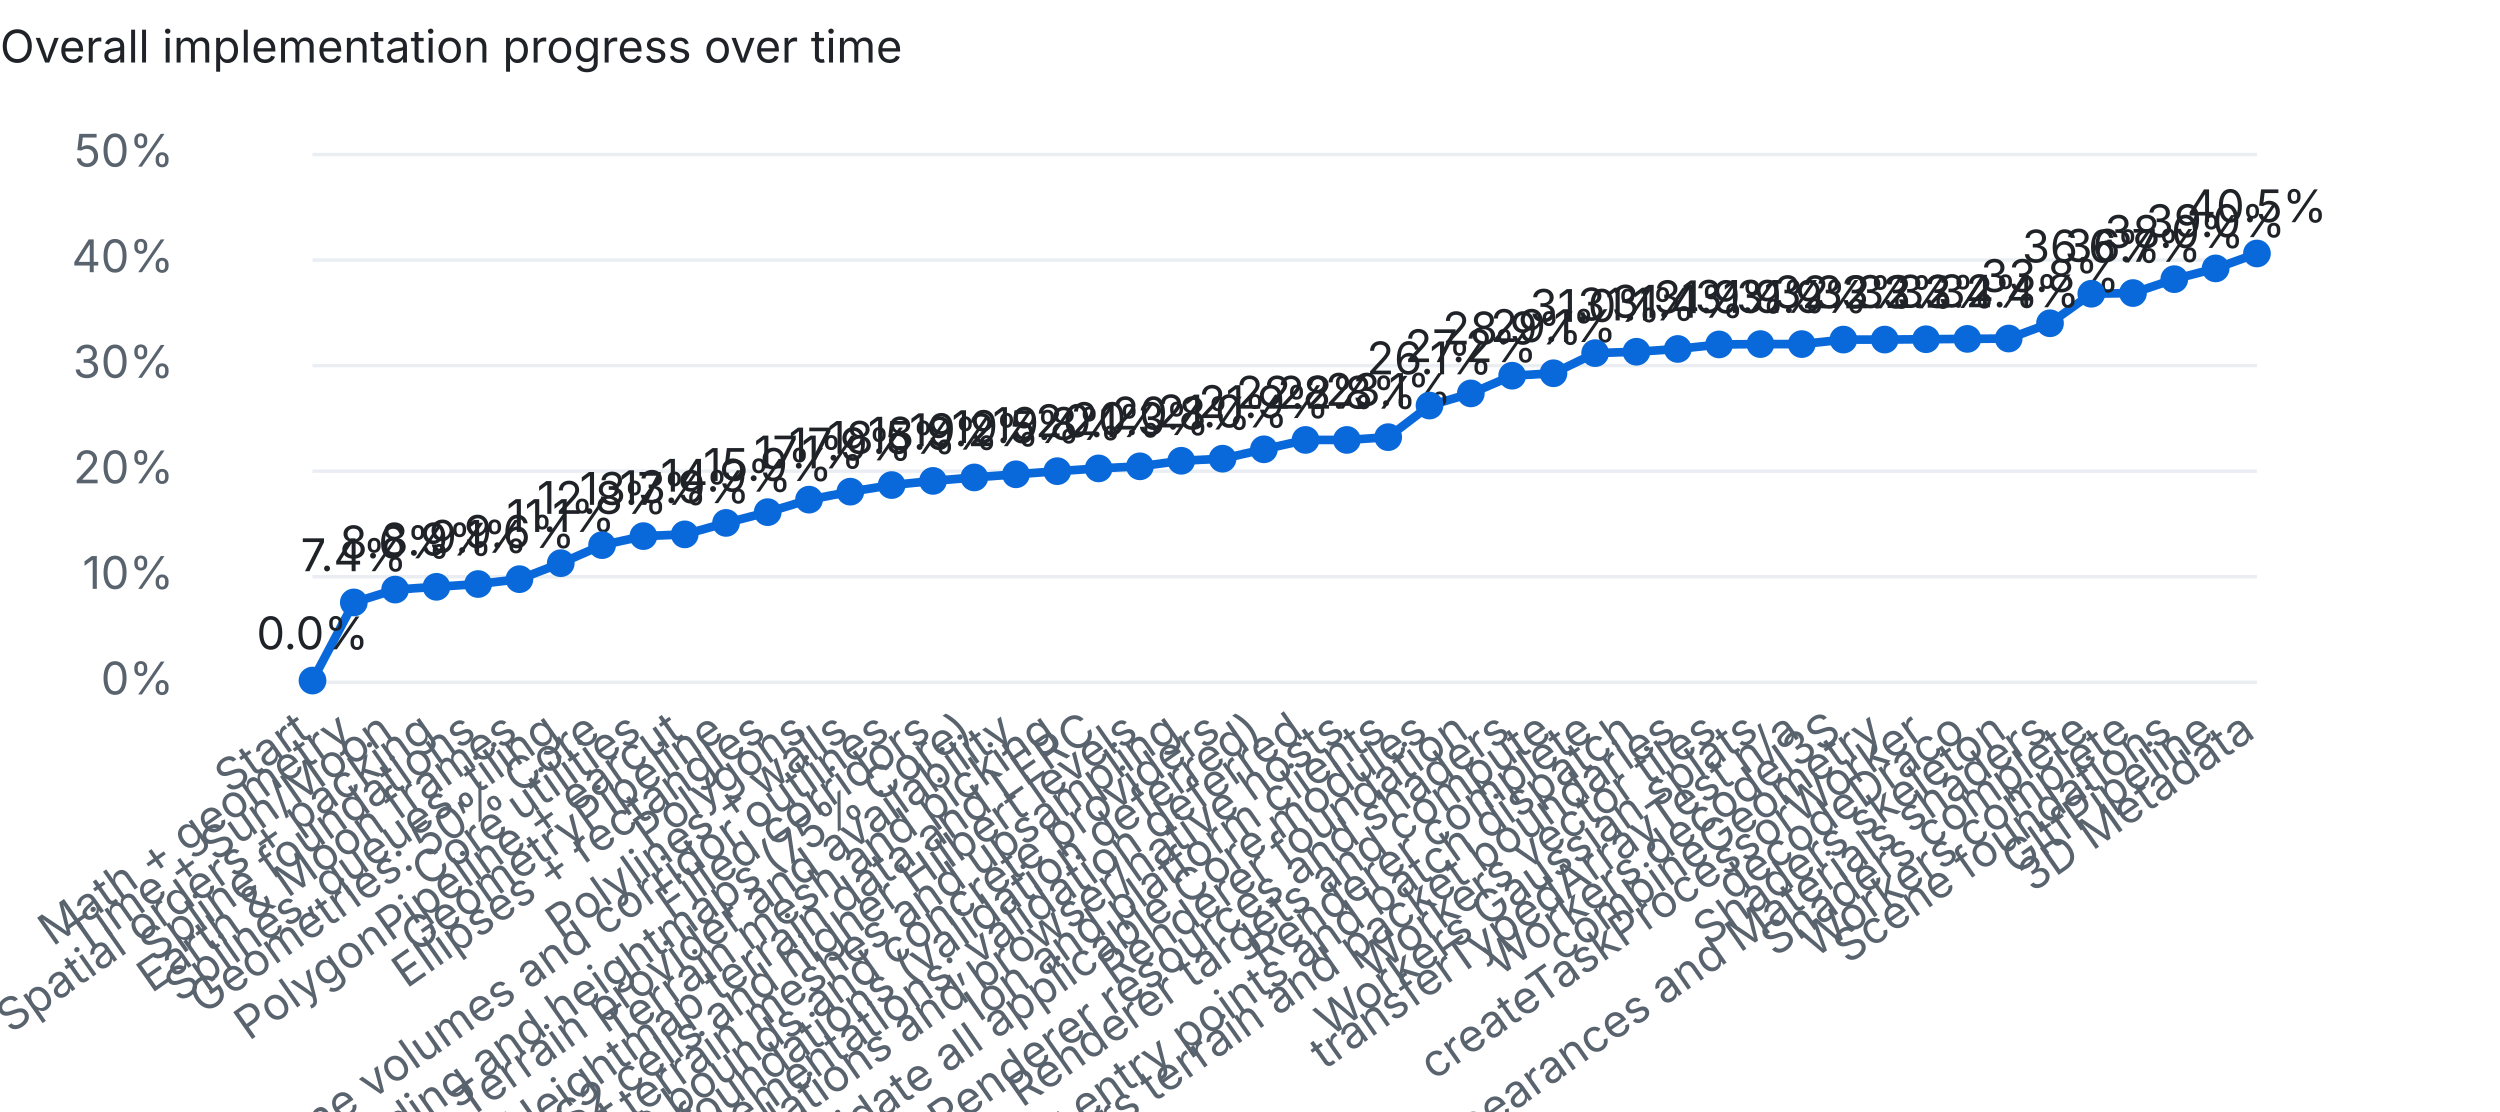
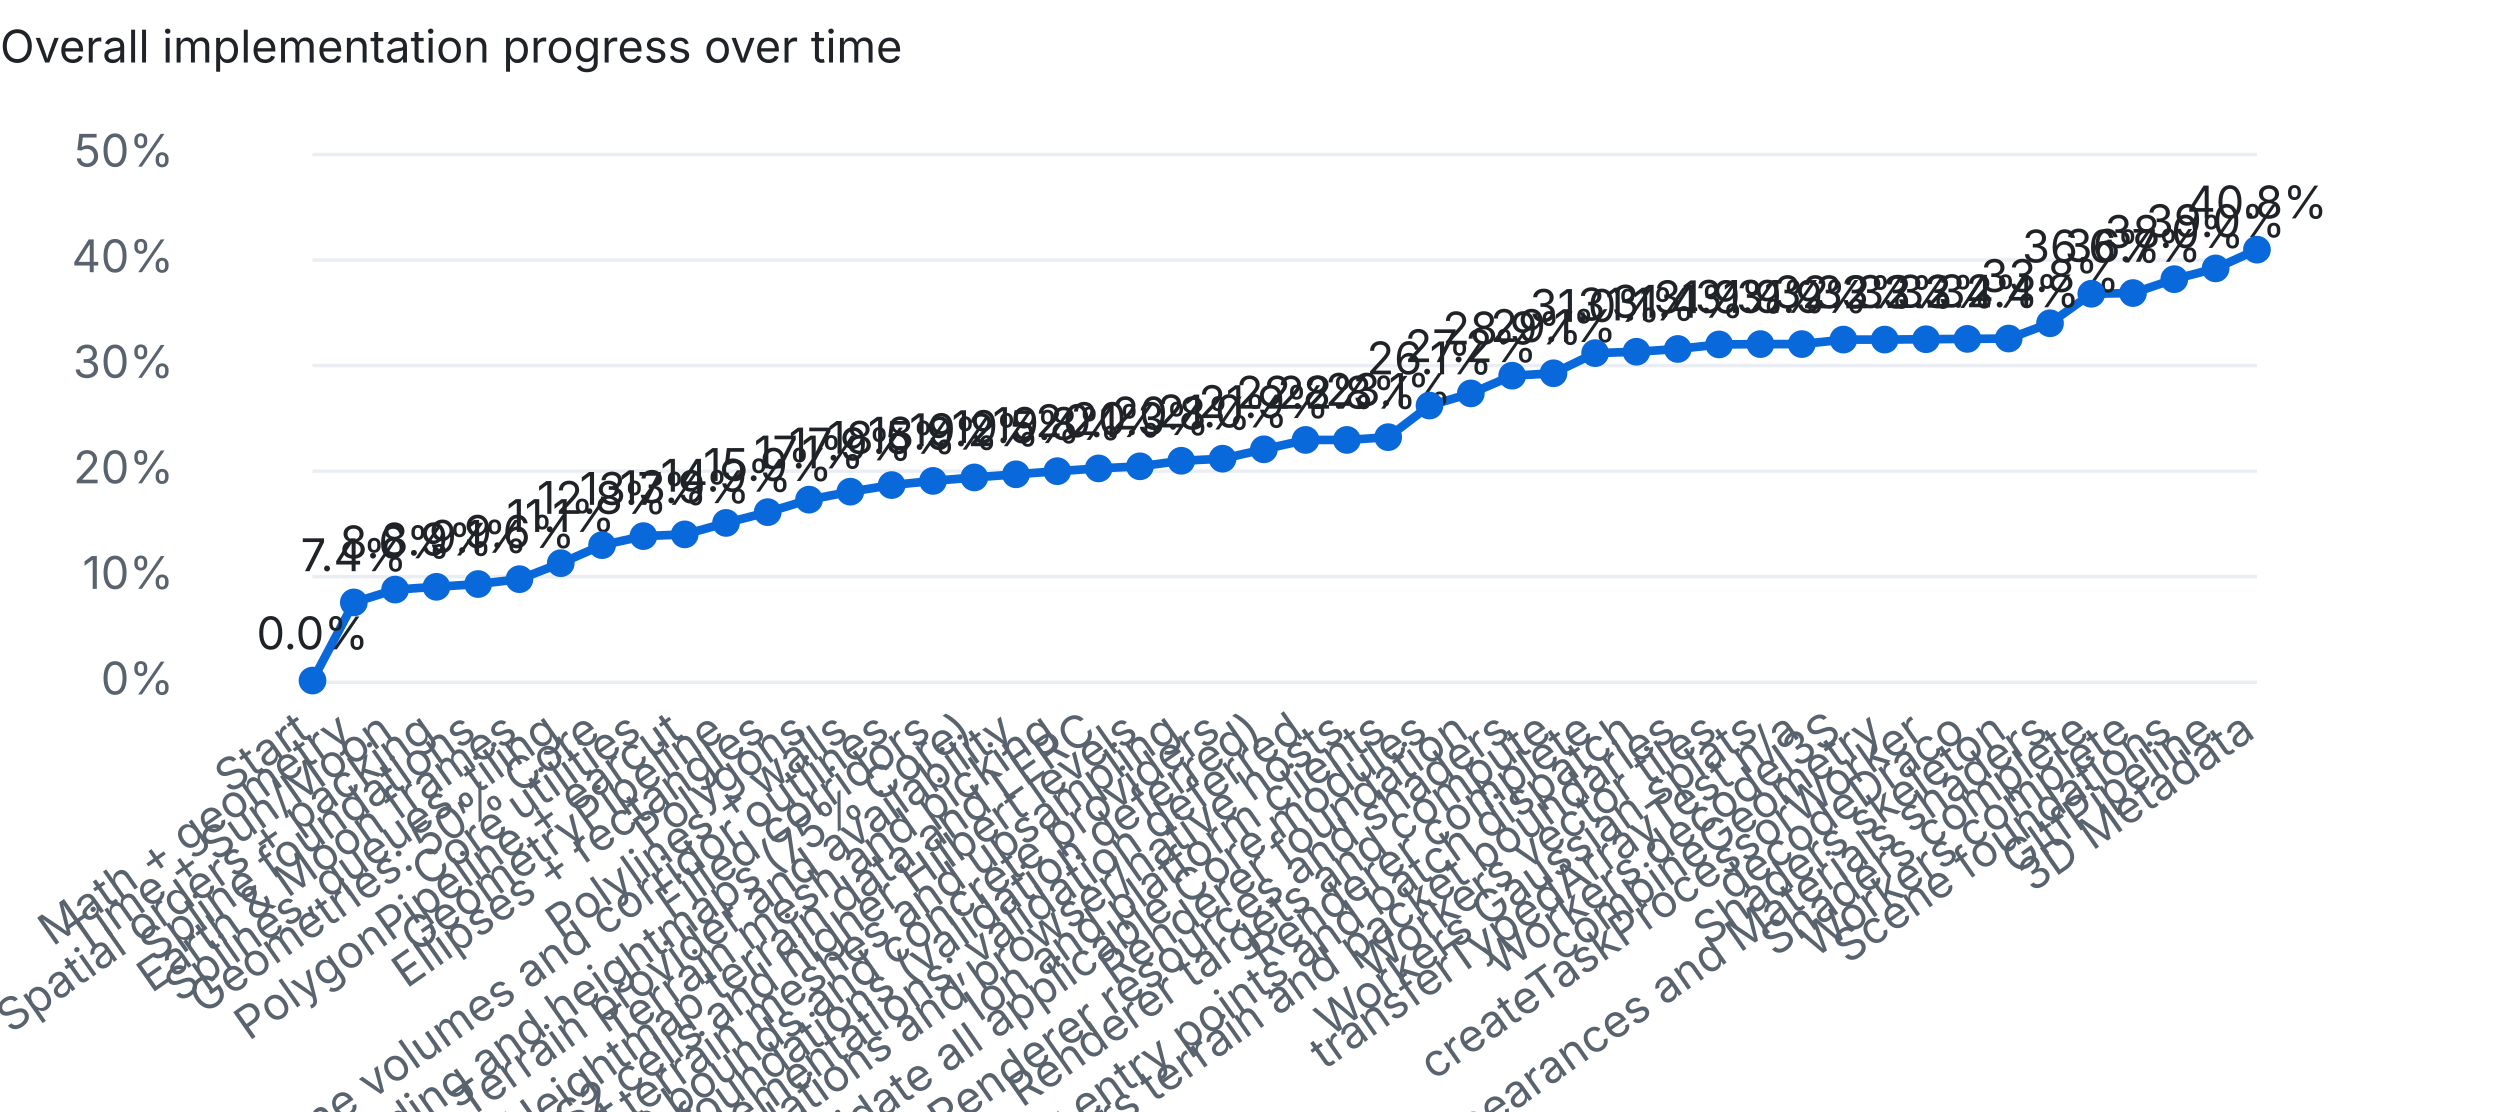
<svg xmlns="http://www.w3.org/2000/svg" width="720" height="320" viewBox="0 0 720 320">
  <style>text{font:13px system-ui,-apple-system,Segoe UI,sans-serif;fill:#1f2328}.dim{fill:#59636e}.bg{fill:#eaeef2}.done{fill:#1a7f37}.part{fill:#d4a72c}.unchecked{fill:#0969da}@media (prefers-color-scheme:dark){text{fill:#e6edf3}.dim{fill:#9198a1}.bg{fill:#30363d}.done{fill:#3fb950}}</style>
  <text x="0" y="18" font-weight="600">Overall implementation progress over time</text>
  <rect class="bg" x="90" y="196.0" width="560" height="1" />
  <text class="dim" x="50" y="200.0" text-anchor="end">0%</text>
  <rect class="bg" x="90" y="165.6" width="560" height="1" />
  <text class="dim" x="50" y="169.6" text-anchor="end">10%</text>
  <rect class="bg" x="90" y="135.2" width="560" height="1" />
  <text class="dim" x="50" y="139.2" text-anchor="end">20%</text>
  <rect class="bg" x="90" y="104.8" width="560" height="1" />
  <text class="dim" x="50" y="108.8" text-anchor="end">30%</text>
  <rect class="bg" x="90" y="74.4" width="560" height="1" />
  <text class="dim" x="50" y="78.4" text-anchor="end">40%</text>
  <rect class="bg" x="90" y="44.0" width="560" height="1" />
  <text class="dim" x="50" y="48.0" text-anchor="end">50%</text>
-   <polyline points="90.0,196.0 101.9,173.5 113.8,169.8 125.7,169.0 137.7,168.2 149.6,166.8 161.5,162.2 173.4,157.0 185.3,154.4 197.2,153.9 209.1,150.6 221.1,147.5 233.0,143.9 244.9,141.6 256.8,139.7 268.7,138.5 280.6,137.5 292.6,136.6 304.5,135.7 316.4,134.9 328.3,134.3 340.2,132.7 352.1,132.1 364.0,129.4 376.0,126.7 387.9,126.7 399.8,125.9 411.7,116.8 423.6,113.3 435.5,108.2 447.4,107.5 459.4,101.7 471.3,101.3 483.2,100.5 495.1,99.2 507.0,99.1 518.9,99.1 530.9,97.8 542.8,97.8 554.7,97.7 566.6,97.6 578.5,97.5 590.4,93.1 602.3,84.6 614.3,84.4 626.2,80.4 638.1,77.3 650.0,73.0" fill="none" stroke="#0969da" stroke-width="2.5" />
+   <polyline points="90.0,196.0 101.9,173.5 113.8,169.8 125.7,169.0 137.7,168.2 149.6,166.8 161.5,162.2 173.4,157.0 185.3,154.4 197.2,153.9 209.1,150.6 221.1,147.5 233.0,143.9 244.9,141.6 256.8,139.7 268.7,138.5 280.6,137.5 292.6,136.6 304.5,135.7 316.4,134.9 328.3,134.3 340.2,132.7 352.1,132.1 364.0,129.4 376.0,126.7 387.9,126.7 399.8,125.9 411.7,116.8 423.6,113.3 435.5,108.2 447.4,107.5 459.4,101.7 471.3,101.3 483.2,100.5 495.1,99.2 507.0,99.1 518.9,99.1 530.9,97.8 542.8,97.8 554.7,97.7 566.6,97.6 578.5,97.5 590.4,93.1 602.3,84.6 614.3,84.4 626.2,80.4 638.1,77.3 650.0,71.9" fill="none" stroke="#0969da" stroke-width="2.5" />
  <circle class="unchecked" cx="90.0" cy="196.0" r="4" />
  <text class="dim" x="90.0" y="212" text-anchor="end" transform="rotate(-35 90.0 212)">Start</text>
  <text x="90.0" y="187.0" text-anchor="middle">0.0%</text>
  <circle class="unchecked" cx="101.9" cy="173.5" r="4" />
  <text class="dim" x="101.9" y="212" text-anchor="end" transform="rotate(-35 101.9 212)">Math + geometry</text>
  <text x="101.9" y="164.5" text-anchor="middle">7.4%</text>
  <circle class="unchecked" cx="113.8" cy="169.8" r="4" />
  <text class="dim" x="113.8" y="212" text-anchor="end" transform="rotate(-35 113.8 212)">Time + Sun/Moon</text>
  <text x="113.8" y="160.8" text-anchor="middle">8.6%</text>
  <circle class="unchecked" cx="125.7" cy="169.0" r="4" />
  <text class="dim" x="125.7" y="212" text-anchor="end" transform="rotate(-35 125.7 212)">Spatial orders + packing</text>
  <text x="125.7" y="160.0" text-anchor="middle">8.9%</text>
  <circle class="unchecked" cx="137.7" cy="168.2" r="4" />
  <text class="dim" x="137.7" y="212" text-anchor="end" transform="rotate(-35 137.7 212)">Spline foundations</text>
  <text x="137.7" y="159.2" text-anchor="middle">9.1%</text>
  <circle class="unchecked" cx="149.6" cy="166.8" r="4" />
  <text class="dim" x="149.6" y="212" text-anchor="end" transform="rotate(-35 149.6 212)">Earth &amp; Moon frames</text>
  <text x="149.6" y="157.8" text-anchor="middle">9.6%</text>
  <circle class="unchecked" cx="161.5" cy="162.2" r="4" />
  <text class="dim" x="161.5" y="212" text-anchor="end" transform="rotate(-35 161.5 212)">Splines, queues, tiling</text>
  <text x="161.5" y="153.2" text-anchor="middle">11.1%</text>
  <circle class="unchecked" cx="173.4" cy="157.0" r="4" />
  <text class="dim" x="173.4" y="212" text-anchor="end" transform="rotate(-35 173.4 212)">Geometries: 50% Core</text>
  <text x="173.4" y="148.0" text-anchor="middle">12.8%</text>
  <circle class="unchecked" cx="185.3" cy="154.4" r="4" />
  <text class="dim" x="185.3" y="212" text-anchor="end" transform="rotate(-35 185.3 212)">Core utilities</text>
  <text x="185.3" y="145.4" text-anchor="middle">13.7%</text>
  <circle class="unchecked" cx="197.2" cy="153.9" r="4" />
  <text class="dim" x="197.2" y="212" text-anchor="end" transform="rotate(-35 197.2 212)">PolygonPipeline + earcut</text>
  <text x="197.2" y="144.9" text-anchor="middle">13.9%</text>
  <circle class="unchecked" cx="209.1" cy="150.6" r="4" />
  <text class="dim" x="209.1" y="212" text-anchor="end" transform="rotate(-35 209.1 212)">GeometryPipeline</text>
  <text x="209.1" y="141.6" text-anchor="middle">14.9%</text>
  <circle class="unchecked" cx="221.1" cy="147.5" r="4" />
  <text class="dim" x="221.1" y="212" text-anchor="end" transform="rotate(-35 221.1 212)">Ellipses + rectangles</text>
  <text x="221.1" y="138.5" text-anchor="middle">15.9%</text>
  <circle class="unchecked" cx="233.0" cy="143.9" r="4" />
  <text class="dim" x="233.0" y="212" text-anchor="end" transform="rotate(-35 233.0 212)">Polygons</text>
  <text x="233.0" y="134.9" text-anchor="middle">17.1%</text>
  <circle class="unchecked" cx="244.9" cy="141.6" r="4" />
  <text class="dim" x="244.9" y="212" text-anchor="end" transform="rotate(-35 244.9 212)">Polylines + walls</text>
  <text x="244.9" y="132.6" text-anchor="middle">17.9%</text>
  <circle class="unchecked" cx="256.8" cy="139.7" r="4" />
  <text class="dim" x="256.8" y="212" text-anchor="end" transform="rotate(-35 256.8 212)">Polyline volumes and corridor outlines</text>
  <text x="256.8" y="130.7" text-anchor="middle">18.5%</text>
  <circle class="unchecked" cx="268.7" cy="138.5" r="4" />
  <text class="dim" x="268.7" y="212" text-anchor="end" transform="rotate(-35 268.7 212)">Filled corridors</text>
  <text x="268.7" y="129.5" text-anchor="middle">18.9%</text>
  <circle class="unchecked" cx="280.6" cy="137.5" r="4" />
  <text class="dim" x="280.6" y="212" text-anchor="end" transform="rotate(-35 280.6 212)">Terrain encoding and heightmaps (75% Core)</text>
  <text x="280.6" y="128.5" text-anchor="middle">19.2%</text>
  <circle class="unchecked" cx="292.6" cy="136.6" r="4" />
  <text class="dim" x="292.6" y="212" text-anchor="end" transform="rotate(-35 292.6 212)">Terrain provider and availability</text>
  <text x="292.6" y="127.6" text-anchor="middle">19.5%</text>
  <circle class="unchecked" cx="304.5" cy="135.7" r="4" />
  <text class="dim" x="304.5" y="212" text-anchor="end" transform="rotate(-35 304.5 212)">Terrain mesh and picking</text>
  <text x="304.5" y="126.7" text-anchor="middle">19.8%</text>
  <circle class="unchecked" cx="316.4" cy="134.9" r="4" />
  <text class="dim" x="316.4" y="212" text-anchor="end" transform="rotate(-35 316.4 212)">Heightmap terrain data and LERC</text>
  <text x="316.4" y="125.9" text-anchor="middle">20.1%</text>
  <circle class="unchecked" cx="328.3" cy="134.3" r="4" />
  <text class="dim" x="328.3" y="212" text-anchor="end" transform="rotate(-35 328.3 212)">S2 cells and higher Hilbert levels</text>
  <text x="328.3" y="125.3" text-anchor="middle">20.3%</text>
  <circle class="unchecked" cx="340.2" cy="132.7" r="4" />
  <text class="dim" x="340.2" y="212" text-anchor="end" transform="rotate(-35 340.2 212)">Quantized terrain meshes and upsampling</text>
  <text x="340.2" y="123.7" text-anchor="middle">20.8%</text>
  <circle class="unchecked" cx="352.1" cy="132.1" r="4" />
  <text class="dim" x="352.1" y="212" text-anchor="end" transform="rotate(-35 352.1 212)">Terrain bounds and concrete providers</text>
  <text x="352.1" y="123.1" text-anchor="middle">21.0%</text>
  <circle class="unchecked" cx="364.0" cy="129.4" r="4" />
  <text class="dim" x="364.0" y="212" text-anchor="end" transform="rotate(-35 364.0 212)">Core resource foundations (validation deferred)</text>
  <text x="364.0" y="120.4" text-anchor="middle">21.9%</text>
  <circle class="unchecked" cx="376.0" cy="126.7" r="4" />
  <text class="dim" x="376.0" y="212" text-anchor="end" transform="rotate(-35 376.0 212)">Complete partial Core implementations; validation deferred</text>
  <text x="376.0" y="117.7" text-anchor="middle">22.8%</text>
  <circle class="unchecked" cx="387.9" cy="126.7" r="4" />
  <text class="dim" x="387.9" y="212" text-anchor="end" transform="rotate(-35 387.9 212)">Validate Core foundations and browser/native hosts</text>
  <text x="387.9" y="117.7" text-anchor="middle">22.8%</text>
  <circle class="unchecked" cx="399.8" cy="125.9" r="4" />
  <text class="dim" x="399.8" y="212" text-anchor="end" transform="rotate(-35 399.8 212)">Ion and platform clients</text>
  <text x="399.8" y="116.9" text-anchor="middle">23.1%</text>
  <circle class="unchecked" cx="411.7" cy="116.8" r="4" />
  <text class="dim" x="411.7" y="212" text-anchor="end" transform="rotate(-35 411.7 212)">Complete and validate all applicable Core modules</text>
  <text x="411.7" y="107.8" text-anchor="middle">26.1%</text>
  <circle class="unchecked" cx="423.6" cy="113.3" r="4" />
  <text class="dim" x="423.6" y="212" text-anchor="end" transform="rotate(-35 423.6 212)">Renderer foundation</text>
  <text x="423.6" y="104.3" text-anchor="middle">27.2%</text>
  <circle class="unchecked" cx="435.5" cy="108.2" r="4" />
  <text class="dim" x="435.5" y="212" text-anchor="end" transform="rotate(-35 435.5 212)">Renderer resources and shaders</text>
  <text x="435.5" y="99.2" text-anchor="middle">28.9%</text>
  <circle class="unchecked" cx="447.4" cy="107.5" r="4" />
  <text class="dim" x="447.4" y="212" text-anchor="end" transform="rotate(-35 447.4 212)">Renderer targets and compute</text>
  <text x="447.4" y="98.5" text-anchor="middle">29.1%</text>
  <circle class="unchecked" cx="459.4" cy="101.7" r="4" />
  <text class="dim" x="459.4" y="212" text-anchor="end" transform="rotate(-35 459.4 212)">Renderer complete</text>
  <text x="459.4" y="92.7" text-anchor="middle">31.0%</text>
  <circle class="unchecked" cx="471.3" cy="101.3" r="4" />
  <text class="dim" x="471.3" y="212" text-anchor="end" transform="rotate(-35 471.3 212)">Workers geometry entry points and batch dispatch</text>
  <text x="471.3" y="92.3" text-anchor="middle">31.1%</text>
  <circle class="unchecked" cx="483.2" cy="100.5" r="4" />
  <text class="dim" x="483.2" y="212" text-anchor="end" transform="rotate(-35 483.2 212)">Workers terrain and packet boundaries</text>
  <text x="483.2" y="91.5" text-anchor="middle">31.4%</text>
  <circle class="unchecked" cx="495.1" cy="99.2" r="4" />
  <text class="dim" x="495.1" y="212" text-anchor="end" transform="rotate(-35 495.1 212)">Workers vector tiles</text>
  <text x="495.1" y="90.2" text-anchor="middle">31.9%</text>
  <circle class="unchecked" cx="507.0" cy="99.1" r="4" />
  <text class="dim" x="507.0" y="212" text-anchor="end" transform="rotate(-35 507.0 212)">Workers Gaussian splats</text>
  <text x="507.0" y="90.1" text-anchor="middle">31.9%</text>
  <circle class="unchecked" cx="518.9" cy="99.1" r="4" />
  <text class="dim" x="518.9" y="212" text-anchor="end" transform="rotate(-35 518.9 212)">transferTypedArrayTest n/a</text>
  <text x="518.9" y="90.1" text-anchor="middle">31.9%</text>
  <circle class="unchecked" cx="530.9" cy="97.8" r="4" />
  <text class="dim" x="530.9" y="212" text-anchor="end" transform="rotate(-35 530.9 212)">Workers decodeI3S</text>
  <text x="530.9" y="88.8" text-anchor="middle">32.3%</text>
  <circle class="unchecked" cx="542.8" cy="97.8" r="4" />
  <text class="dim" x="542.8" y="212" text-anchor="end" transform="rotate(-35 542.8 212)">combineGeometry</text>
  <text x="542.8" y="88.8" text-anchor="middle">32.3%</text>
  <circle class="unchecked" cx="554.7" cy="97.7" r="4" />
  <text class="dim" x="554.7" y="212" text-anchor="end" transform="rotate(-35 554.7 212)">createTaskProcessorWorker</text>
  <text x="554.7" y="88.7" text-anchor="middle">32.3%</text>
  <circle class="unchecked" cx="566.6" cy="97.6" r="4" />
  <text class="dim" x="566.6" y="212" text-anchor="end" transform="rotate(-35 566.6 212)">decodeDraco</text>
  <text x="566.6" y="88.6" text-anchor="middle">32.4%</text>
  <circle class="unchecked" cx="578.5" cy="97.5" r="4" />
  <text class="dim" x="578.5" y="212" text-anchor="end" transform="rotate(-35 578.5 212)">Shaders skeleton</text>
  <text x="578.5" y="88.5" text-anchor="middle">32.4%</text>
  <circle class="unchecked" cx="590.4" cy="93.1" r="4" />
  <text class="dim" x="590.4" y="212" text-anchor="end" transform="rotate(-35 590.4 212)">Builtin, Appearances and Materials shaders</text>
  <text x="590.4" y="84.1" text-anchor="middle">33.8%</text>
  <circle class="unchecked" cx="602.3" cy="84.6" r="4" />
  <text class="dim" x="602.3" y="212" text-anchor="end" transform="rotate(-35 602.3 212)">Shaders complete</text>
  <text x="602.3" y="75.6" text-anchor="middle">36.6%</text>
  <circle class="unchecked" cx="614.3" cy="84.4" r="4" />
  <text class="dim" x="614.3" y="212" text-anchor="end" transform="rotate(-35 614.3 212)">Workers complete</text>
  <text x="614.3" y="75.4" text-anchor="middle">36.7%</text>
  <circle class="unchecked" cx="626.2" cy="80.4" r="4" />
  <text class="dim" x="626.2" y="212" text-anchor="end" transform="rotate(-35 626.2 212)">Scene foundations</text>
  <text x="626.2" y="71.4" text-anchor="middle">38.0%</text>
  <circle class="unchecked" cx="638.1" cy="77.3" r="4" />
  <text class="dim" x="638.1" y="212" text-anchor="end" transform="rotate(-35 638.1 212)">GltfPipeline</text>
  <text x="638.1" y="68.3" text-anchor="middle">39.0%</text>
-   <circle class="unchecked" cx="650.0" cy="73.0" r="4" />
+   <circle class="unchecked" cx="650.0" cy="71.9" r="4" />
  <text class="dim" x="650.0" y="212" text-anchor="end" transform="rotate(-35 650.0 212)">3D Metadata</text>
-   <text x="650.0" y="64.0" text-anchor="middle">40.5%</text>
+   <text x="650.0" y="62.9" text-anchor="middle">40.8%</text>
</svg>
